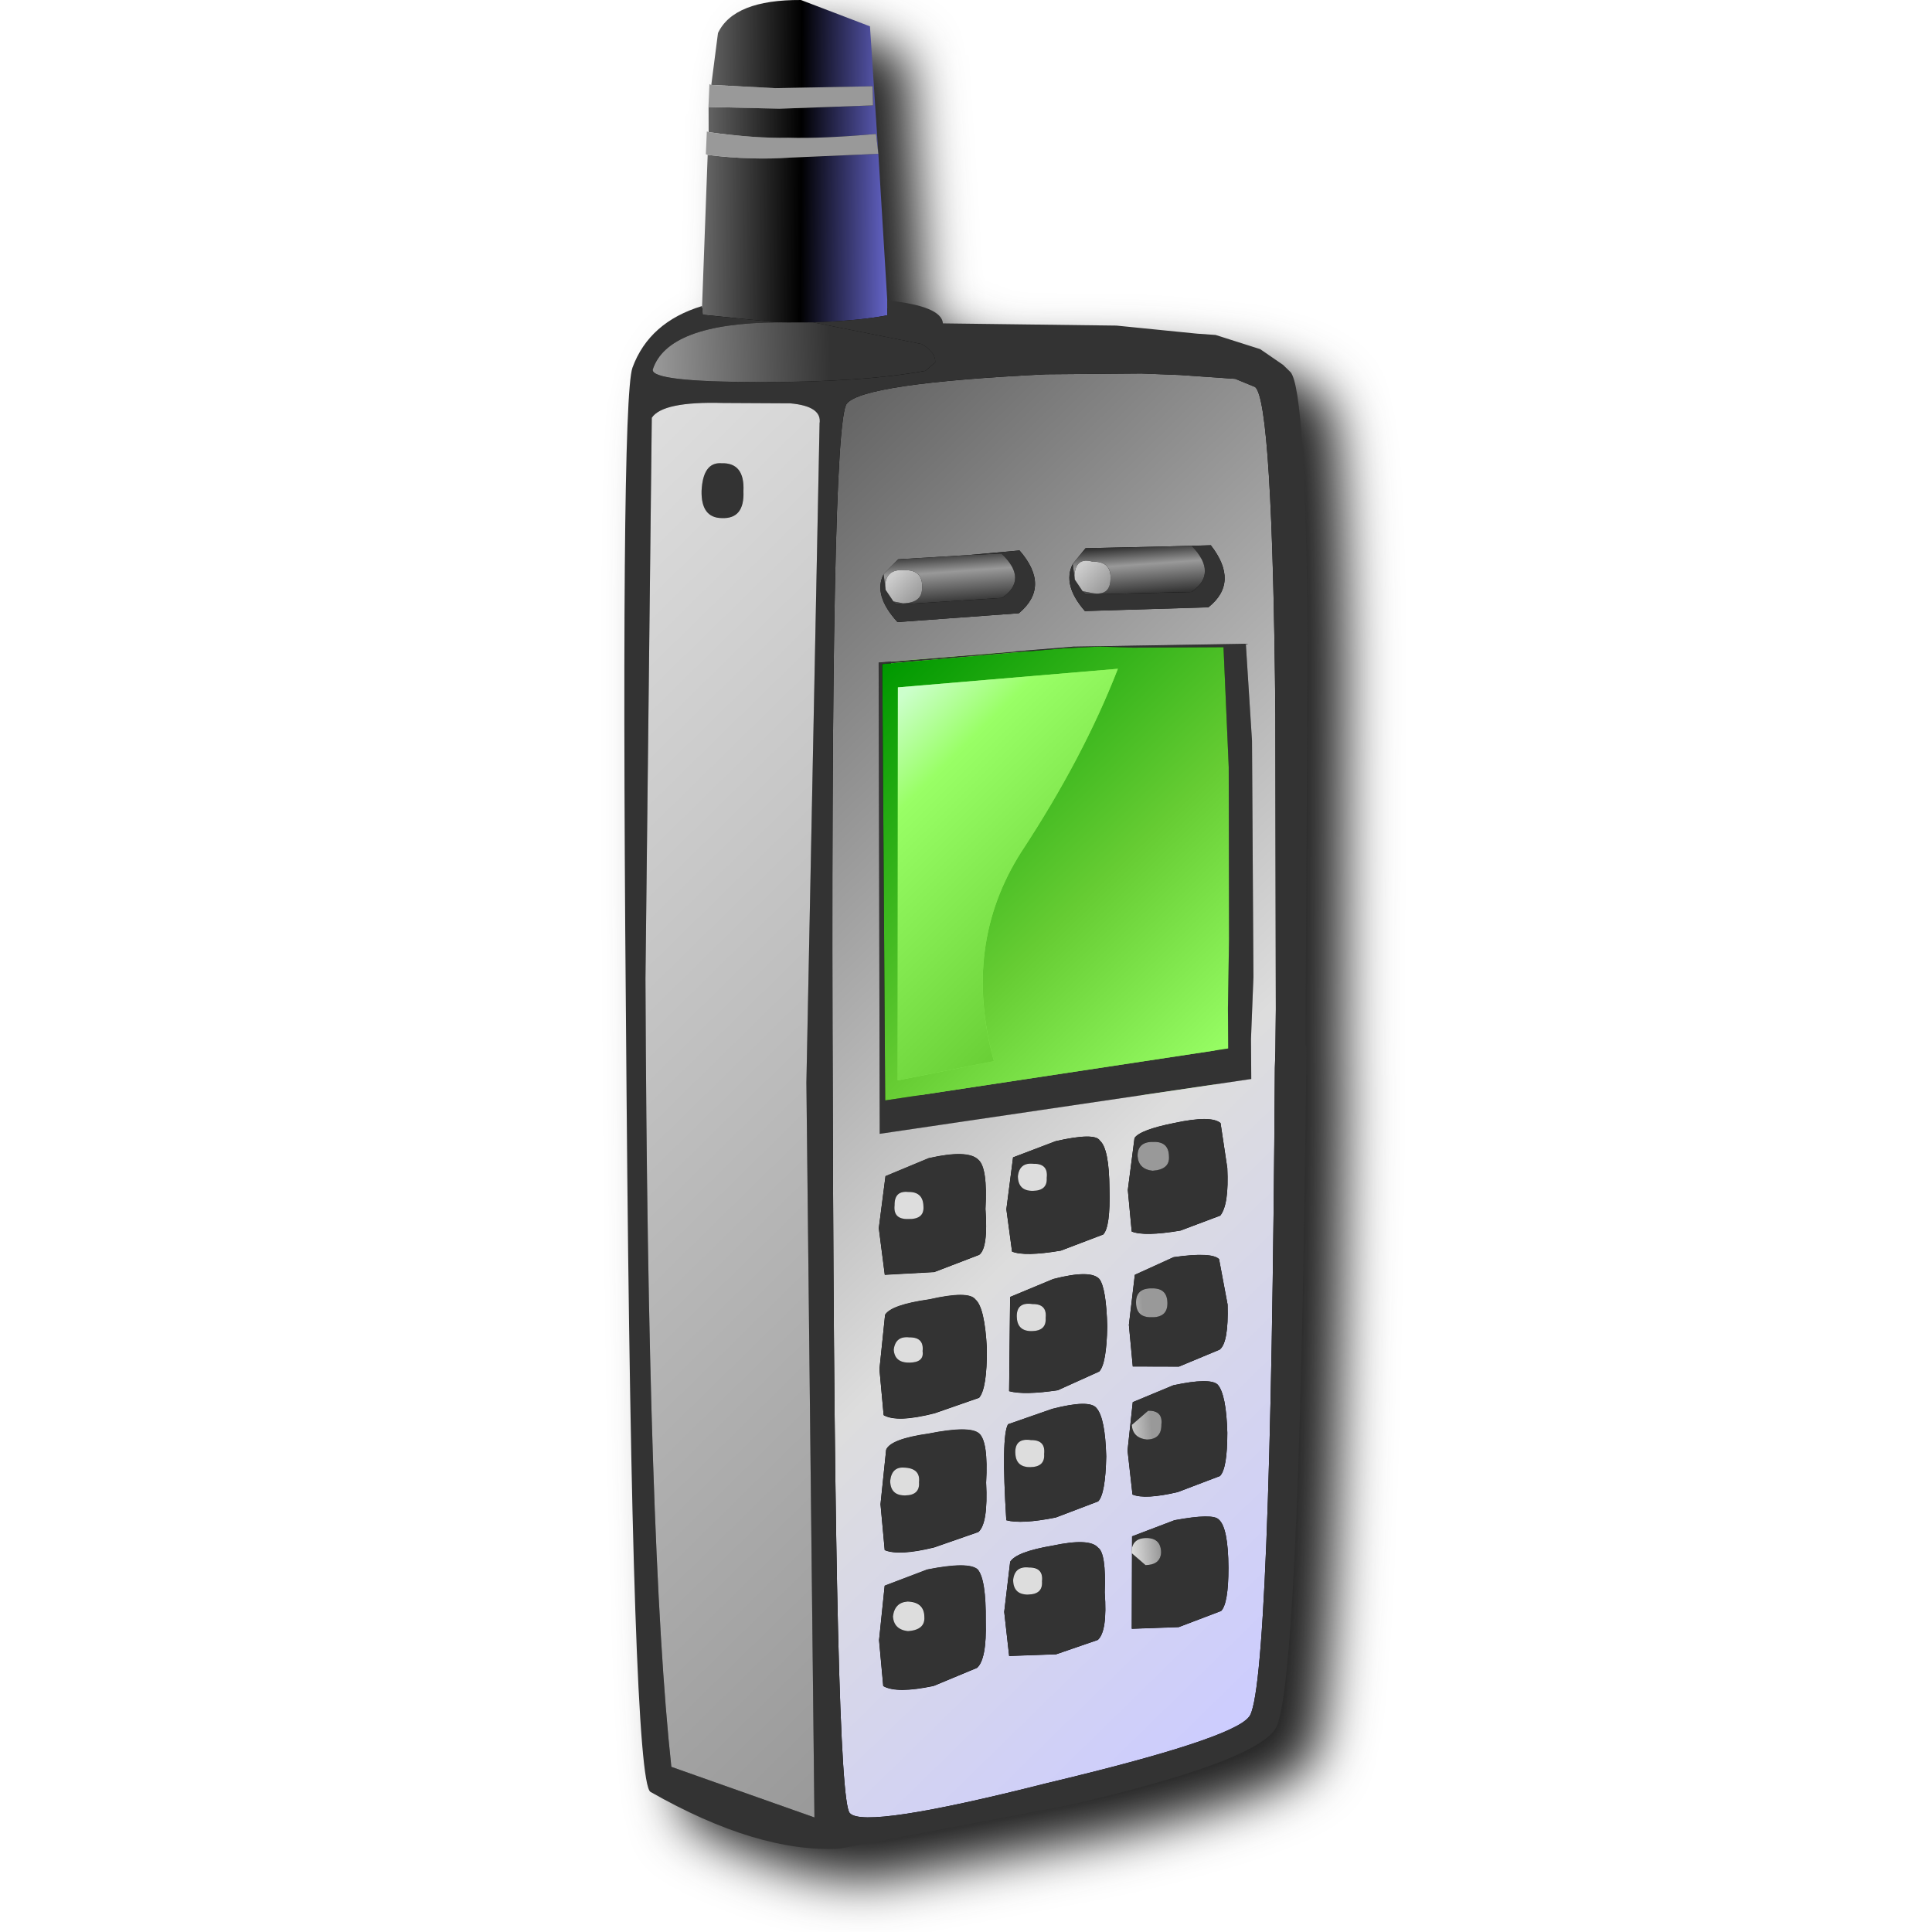
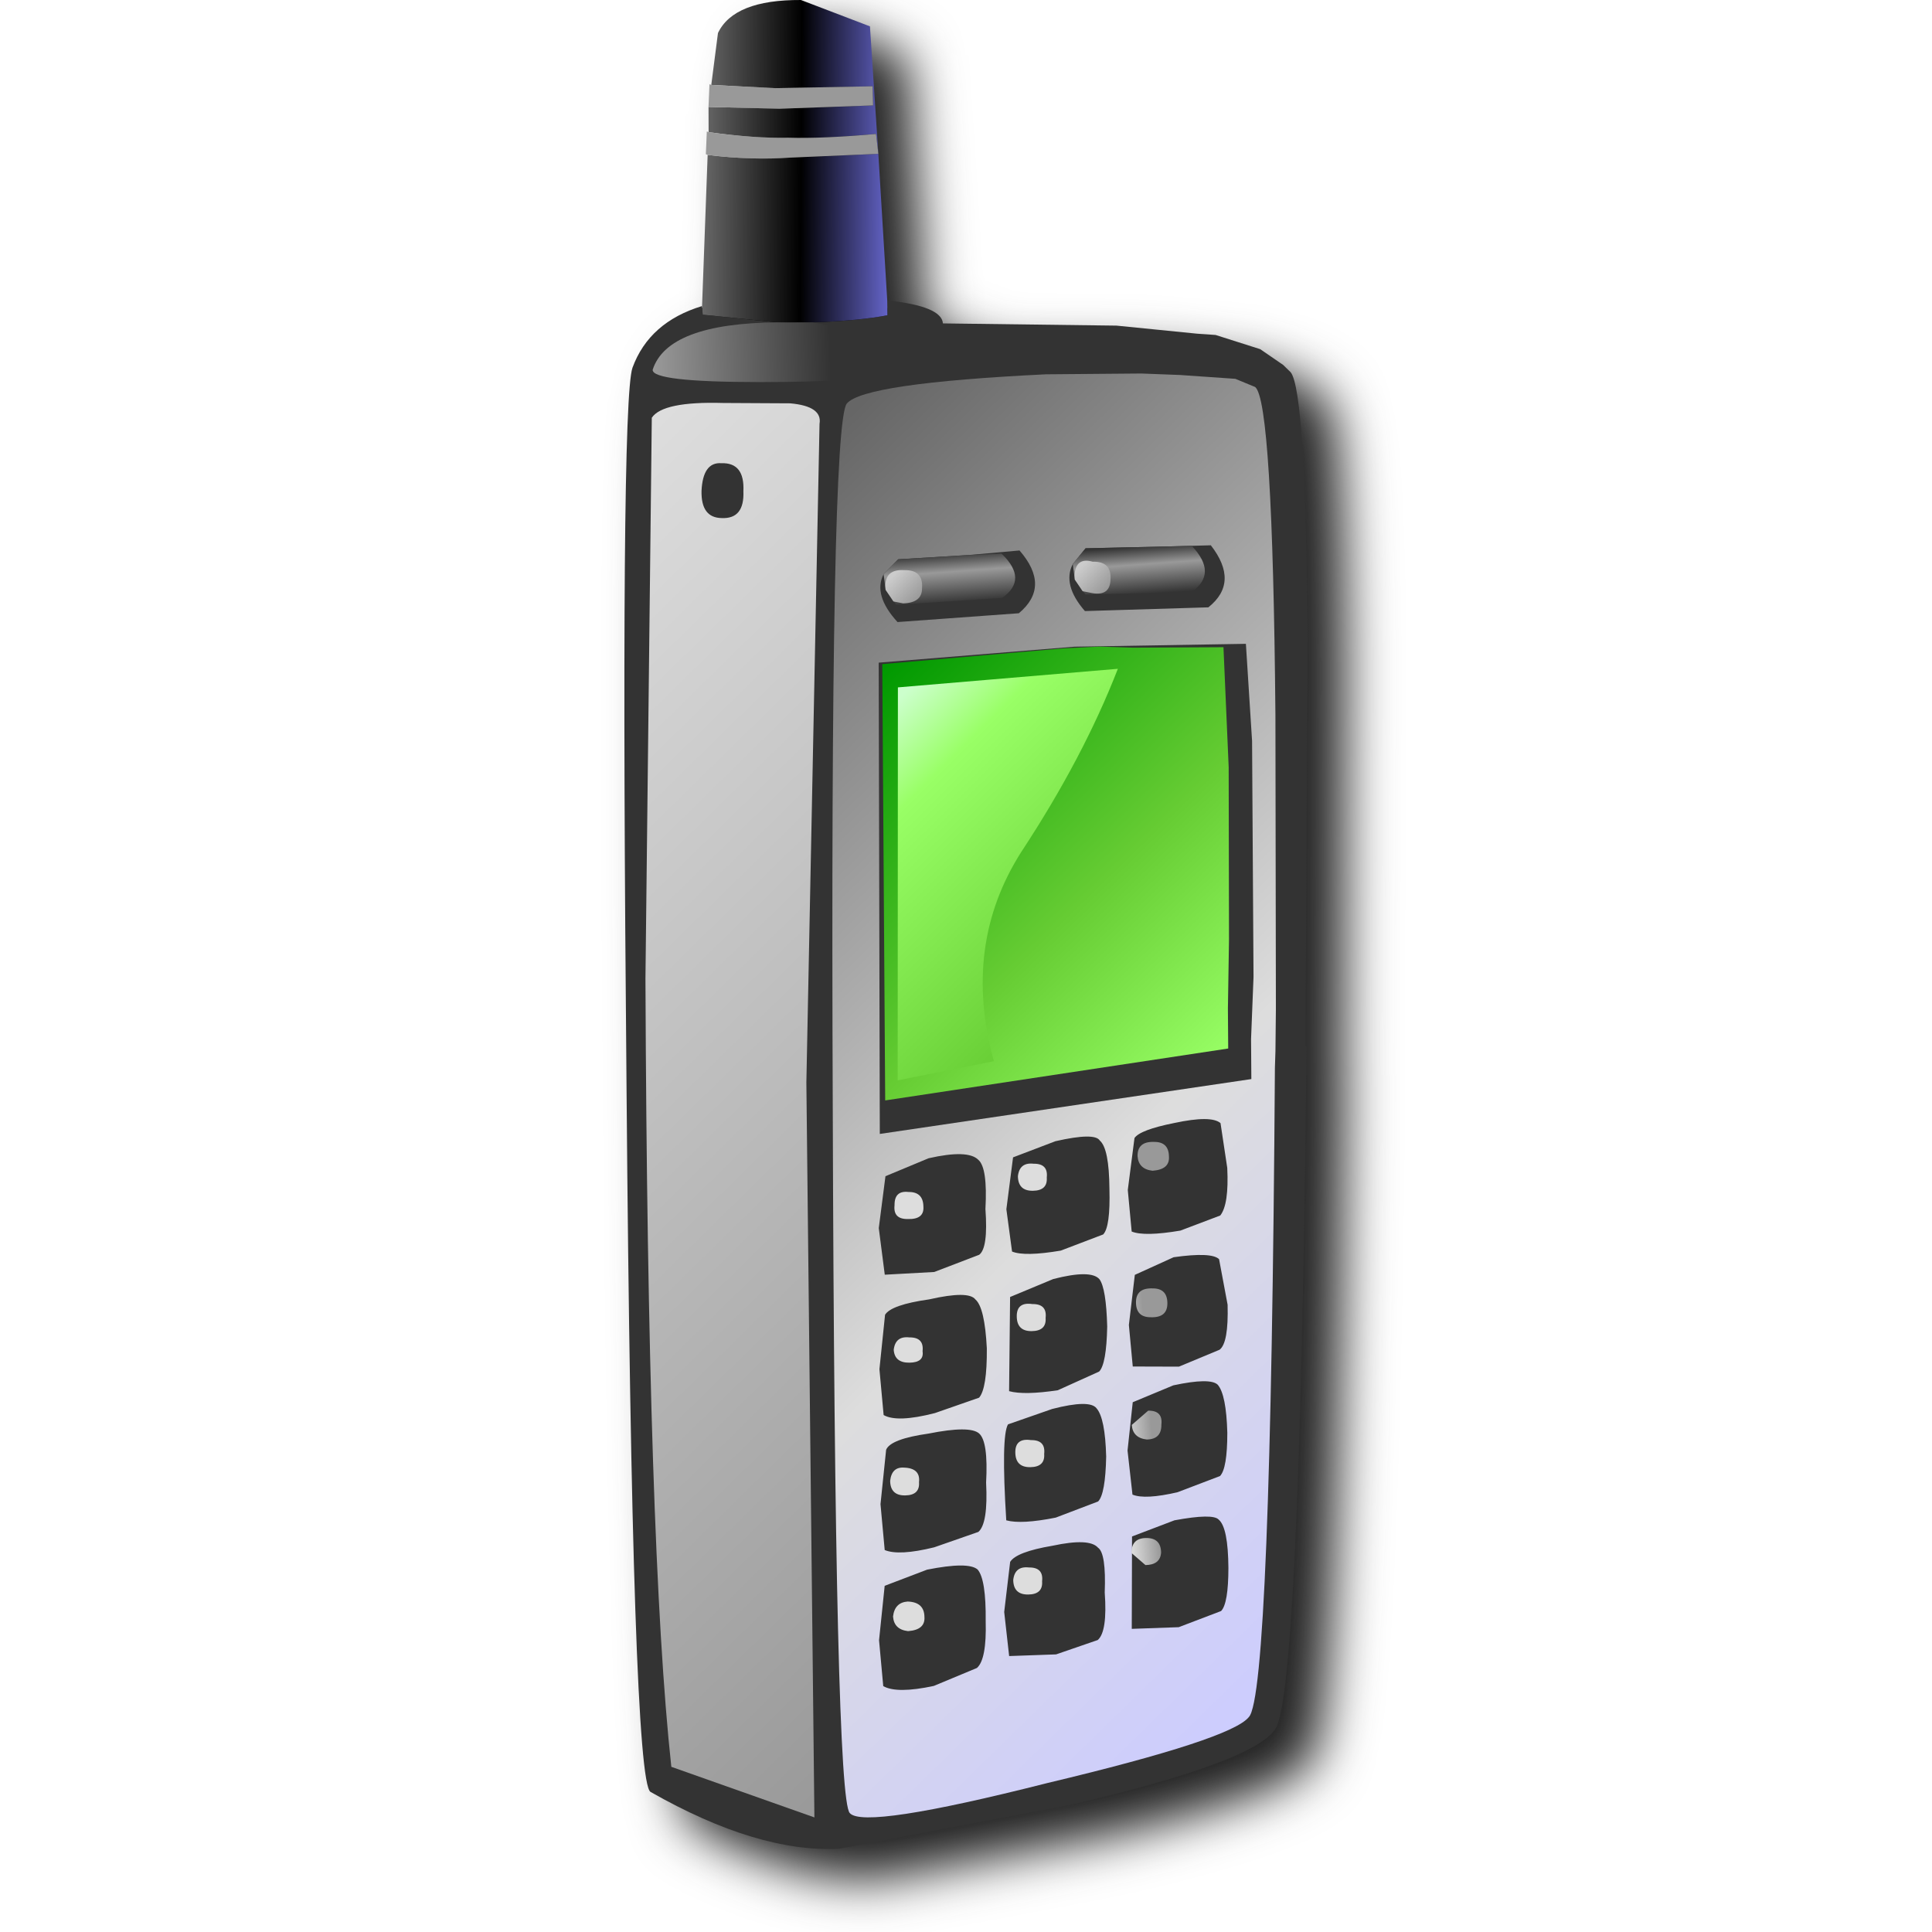
<svg xmlns="http://www.w3.org/2000/svg" height="256" width="256" id="svg2" version="1.1">
  <path id="path5771" style="fill:#212121;fill-opacity:1;stroke:none;stroke-width:1px;stroke-linecap:butt;stroke-linejoin:miter;stroke-opacity:1;filter:url(#filter5885)" d="m 111.131,4 c -5.929,-0.031 -9.594,1.427 -10.996,4.377 l -0.887,6.877 -0.238,-0.098 -0.127,3.01 0.012,3.348 c 1.011,0.138 1.988,0.258 2.934,0.357 0.945,0.1 1.858,0.179 2.738,0.24 -0.88,-0.061 -1.793,-0.14 -2.738,-0.24 -0.945,-0.1 -1.923,-0.219 -2.934,-0.357 l -0.238,-0.098 -0.127,3.01 0.238,0.1 -0.74,20.025 c -4.669,1.417 -7.743,4.141 -9.221,8.174 -1.085,3.08 -1.346,35.002 -0.783,95.766 0.498,60.922 1.555,91.902 3.17,92.939 9.474,5.393 17.813,7.905 25.021,7.535 l 30.521,-5.795 c 16.425,-3.809 25.529,-7.202 27.314,-10.18 2.047,-3.612 3.378,-31.38 3.996,-83.301 l 0.074,-6.932 -0.139,-0.336 0.281,-53.359 C 178.117,66.907 177.368,54.993 176.016,53.321 l -0.994,-0.967 -3.037,-2.088 -5.91,-1.881 -2.436,-0.168 -5.35,-0.535 -5.35,-0.535 -22.996,-0.295 c -0.111,-1.531 -2.571,-2.545 -7.379,-3.043 L 121.385,24.383 120.273,7.493 Z m 9.947,17.75 c -1.204,0.107 -2.351,0.197 -3.438,0.271 -1.087,0.074 -2.113,0.132 -3.082,0.174 -0.969,0.041 -1.878,0.065 -2.729,0.074 0.851,-0.009 1.76,-0.033 2.729,-0.074 0.969,-0.041 1.995,-0.1 3.082,-0.174 1.087,-0.074 2.233,-0.165 3.438,-0.271 z" />
-   <g id="g5441">
-     <path style="fill:#000000;fill-opacity:1;stroke:none;stroke-width:1px;stroke-linecap:butt;stroke-linejoin:miter;stroke-opacity:1" d="m 96.589,37.789 -9.074,7.595 -3.184,8.436 0.431,104.149 1.968,77.441 17.744,7.289 h 10.451 l 28.204,-4.9 24.722,-8.787 2.754,-42.18 0.294,-92.167 -2.408,-45.967 -33.697,-2.151 -12.568,-2.752 -6.478,-4.134 z" id="path1218" />
-     <rect style="fill:#83e950;fill-opacity:1;fill-rule:evenodd;stroke:none;stroke-width:5;stroke-linecap:round;stroke-linejoin:round;stop-color:#000000" id="rect1511" width="42.864" height="58.783" x="118.073" y="86.347" />
-     <g id="g989" transform="matrix(5.149568,0,0,5.149568,82.73574,0)">
-       <path style="fill:url(#gradient29);fill-rule:evenodd;stroke:none" id="path68" d="M 6.534,3.958 6.319,0.678 4.543,9.6209019e-5 Q 2.816,-0.009 2.408,0.85 l -0.172,1.335 1.643,0.083 2.508,-0.048 0.013,0.492 -2.415,0.086 -1.819,-0.047 0.002,0.65 q 1.177,0.161 2.05,0.143 0.854,0.028 2.257,-0.097 l 0.06,0.511 -2.257,0.097 q -1.004,0.073 -2.135,-0.069 l -0.144,3.889 0.016,0.223 1.92,0.197 0.269,0.003 0.65,-0.002 q 1.208,-0.043 1.915,-0.184 l -0.005,-0.381 -0.229,-3.772" />
-       <path style="fill:url(#gradient30);fill-rule:evenodd;stroke:none" id="path70" d="m 11.292,16.683 0.938,-0.046 0.854,0.028 2.331,-0.012 0.134,3.084 0.008,4.438 -0.028,1.773 0.007,1.031 -8.826,1.336 -0.075,-11.227 4.656,-0.405 m 0.288,-0.043 -5.037,0.411 0.028,12.127 9.56,-1.411 -0.007,-1.031 0.063,-1.596 -0.037,-6.073 -0.159,-2.499 -4.411,0.074" />
-       <path style="fill:url(#gradient31);fill-rule:evenodd;stroke:none" id="path72" d="m 11.292,16.683 -4.656,0.405 0.075,11.227 8.826,-1.336 -0.007,-1.031 0.028,-1.773 -0.008,-4.438 -0.134,-3.084 -2.331,0.012 -0.854,-0.028 -0.938,0.046 m -1.785,10.622 -2.475,0.494 0.006,-10.112 5.66,-0.478 q -0.888,2.284 -2.483,4.709 -1.53,2.398 -0.707,5.387" />
-       <path style="fill:url(#gradient32);fill-rule:evenodd;stroke:none" id="path74" d="m 13.289,9.611 -2.442,0.02 q -4.692,0.229 -5.124,0.753 -0.433,0.525 -0.361,18.186 0.052,17.708 0.438,18.083 0.367,0.422 5.078,-0.772 4.738,-1.129 5.19,-1.7 0.563,-0.579 0.67,-16.706 l 0.014,-0.427 0.011,-1.077 -0.012,-7.577 q -0.072,-8.088 -0.523,-8.437 l -0.231,-0.095 -0.185,-0.076 -0.092,-0.038 -1.42,-0.099 -1.012,-0.039 m 0.816,4.447 0.985,-0.027 q 0.742,0.955 -0.063,1.596 l -3.177,0.096 q -0.587,-0.675 -0.312,-1.21 l 0.329,-0.405 2.238,-0.05 m -2.525,2.582 4.411,-0.074 0.159,2.499 0.037,6.073 -0.063,1.596 0.007,1.031 -9.56,1.411 -0.028,-12.127 5.037,-0.411 M 8.875,14.281 10.167,14.164 q 0.807,0.928 -0.017,1.615 L 7.028,16.007 q -0.633,-0.694 -0.358,-1.229 l 0.376,-0.386 1.83,-0.11 m 2.216,15.084 q 1.015,-0.231 1.142,-0.016 0.239,0.207 0.247,1.238 0.027,0.985 -0.161,1.178 l -1.091,0.415 q -0.93,0.157 -1.254,0.024 l -0.146,-1.088 0.172,-1.335 1.091,-0.415 m -4.374,0.9 1.11,-0.462 q 1.015,-0.231 1.281,0.042 0.239,0.207 0.181,1.265 0.073,1.004 -0.161,1.178 l -1.156,0.443 -1.273,0.07 -0.154,-1.199 0.172,-1.335 m 2.315,3.172 q 0.239,0.207 0.293,1.257 0.007,1.031 -0.199,1.27 l -1.137,0.396 q -0.968,0.25 -1.319,0.051 l -0.108,-1.18 0.145,-1.401 q 0.161,-0.258 1.137,-0.396 1.015,-0.231 1.188,0.003 m -2.298,3.866 q 0.114,-0.277 1.091,-0.415 1.061,-0.212 1.3,-0.005 0.239,0.207 0.181,1.265 0.054,1.05 -0.199,1.27 l -1.137,0.396 q -0.903,0.222 -1.273,0.07 l -0.108,-1.18 0.145,-1.401 m 8.778,-7.251 q 0.046,0.938 -0.18,1.224 L 14.308,31.665 q -0.93,0.157 -1.254,0.024 l -0.1,-1.069 0.172,-1.335 q 0.142,-0.212 1.026,-0.388 0.949,-0.203 1.188,0.003 l 0.173,1.153 m -3.29,2.862 q 0.174,0.234 0.201,1.219 -0.02,0.965 -0.207,1.158 l -1.064,0.481 q -0.865,0.13 -1.254,0.024 l 0.026,-2.423 1.11,-0.462 q 0.968,-0.25 1.188,0.003 m 0.911,-0.111 0.998,-0.454 q 0.976,-0.138 1.169,0.05 l 0.22,1.172 q 0.027,0.985 -0.207,1.158 l -1.045,0.435 -1.188,-0.003 -0.1,-1.069 0.153,-1.289 m -0.054,3.277 1.045,-0.435 q 0.949,-0.203 1.142,-0.016 0.22,0.253 0.247,1.238 -5.25e-4,0.919 -0.188,1.112 l -1.091,0.415 q -0.838,0.195 -1.161,0.062 l -0.127,-1.134 0.134,-1.243 m -0.683,1.395 q -0.02,0.965 -0.207,1.158 l -1.091,0.415 q -0.884,0.176 -1.273,0.07 -0.135,-2.165 0.045,-2.469 l 1.137,-0.396 q 0.968,-0.25 1.142,-0.016 0.22,0.253 0.247,1.238 m 2.898,1.628 q 0.239,0.207 0.247,1.238 -5.25e-4,0.919 -0.188,1.112 l -1.091,0.415 -1.208,0.043 0.007,-2.377 1.091,-0.415 q 0.995,-0.184 1.142,-0.016 m -3.116,3.096 -1.072,0.369 -1.208,0.043 -0.127,-1.134 0.153,-1.289 q 0.161,-0.258 1.091,-0.415 0.949,-0.203 1.169,0.05 0.212,0.142 0.173,1.153 0.073,1.004 -0.18,1.224 m -3.109,0.719 -1.11,0.462 q -0.949,0.203 -1.3,0.005 l -0.108,-1.18 0.145,-1.401 1.091,-0.415 q 1.061,-0.212 1.3,-0.005 0.22,0.253 0.209,1.33 0.027,0.985 -0.226,1.205" />
-       <path style="fill:#333333;fill-rule:evenodd;stroke:none" id="path76" d="m 17.552,26.946 -0.027,-0.065 0.055,-10.362 q -0.043,-6.454 -0.437,-6.941 l -0.193,-0.188 -0.59,-0.406 -1.147,-0.365 -0.473,-0.033 -1.039,-0.104 -1.039,-0.104 -4.466,-0.057 q -0.032,-0.446 -1.433,-0.591 l 0.005,0.381 q -0.707,0.141 -1.915,0.184 l 2.798,0.559 q 0.351,0.199 0.348,0.468 l -0.253,0.22 q -1.637,0.298 -4.284,0.289 -2.758,-0.002 -2.736,-0.317 0.384,-1.194 3.207,-1.219 l -1.92,-0.197 -0.016,-0.223 q -1.36,0.413 -1.79,1.587 -0.316,0.897 -0.152,18.597 0.145,17.746 0.615,18.048 2.76,1.571 4.859,1.463 l 5.927,-1.125 q 4.785,-1.11 5.304,-1.977 0.596,-1.052 0.776,-16.176 l 0.014,-1.346 m -4.263,-17.335 1.012,0.039 1.42,0.099 0.092,0.038 0.185,0.076 0.231,0.095 q 0.451,0.348 0.523,8.437 l 0.012,7.577 -0.011,1.077 -0.014,0.427 Q 16.632,43.603 16.068,44.182 15.617,44.753 10.878,45.881 6.167,47.075 5.8,46.654 5.414,46.278 5.362,28.57 5.29,10.909 5.723,10.384 6.156,9.86 10.847,9.631 l 2.442,-0.02 m 0.816,4.447 0.492,-0.013 q 0.68,0.713 -0.003,1.188 l -2.731,0.064 -0.073,-0.084 -0.201,-0.299 -0.051,-0.4 q -0.275,0.536 0.312,1.21 l 3.177,-0.096 q 0.805,-0.641 0.063,-1.596 l -0.985,0.027 m -7.436,0.719 q -0.275,0.536 0.358,1.229 l 3.122,-0.227 q 0.824,-0.688 0.017,-1.615 l -1.292,0.116 0.827,-0.038 q 0.699,0.667 0.016,1.142 l -2.722,0.175 -0.073,-0.084 -0.201,-0.299 -0.051,-0.4 m -1.649,-3.871 -0.339,16.951 0.207,18.907 -3.682,-1.302 Q 0.599,39.857 0.542,25.176 l 0.163,-14.428 q 0.283,-0.424 1.833,-0.38 l 1.727,0.009 q 0.835,0.074 0.756,0.528 m -3.036,1.723 q -0.017,0.696 0.522,0.702 0.585,0.025 0.555,-0.69 0.036,-0.742 -0.568,-0.721 -0.473,-0.033 -0.509,0.71 m 9.107,16.736 -1.091,0.415 -0.172,1.335 0.146,1.088 q 0.324,0.133 1.254,-0.024 l 1.091,-0.415 q 0.188,-0.193 0.161,-1.178 -0.007,-1.031 -0.247,-1.238 -0.128,-0.215 -1.142,0.016 m -0.224,0.935 q 0.024,0.335 -0.356,0.34 -0.381,0.005 -0.386,-0.376 0.041,-0.362 0.403,-0.321 0.381,-0.005 0.34,0.356 m -4.15,-0.035 -0.172,1.335 0.154,1.199 1.273,-0.07 1.156,-0.443 q 0.234,-0.174 0.161,-1.178 0.058,-1.058 -0.181,-1.265 -0.266,-0.272 -1.281,-0.042 l -1.11,0.462 m 0.59,0.406 q 0.381,-0.005 0.386,0.376 0.024,0.335 -0.403,0.321 -0.381,0.005 -0.34,-0.356 -0.005,-0.381 0.356,-0.34 m 1.725,2.767 q -0.174,-0.234 -1.188,-0.003 -0.976,0.138 -1.137,0.396 l -0.145,1.401 0.108,1.18 q 0.351,0.199 1.319,-0.051 l 1.137,-0.396 q 0.207,-0.239 0.199,-1.27 -0.054,-1.05 -0.293,-1.257 m -2.103,1.296 q 0.041,-0.362 0.403,-0.321 0.381,-0.005 0.34,0.356 0.043,0.288 -0.337,0.294 -0.381,0.005 -0.405,-0.329 m -0.195,2.57 -0.145,1.401 0.108,1.18 q 0.37,0.153 1.273,-0.07 l 1.137,-0.396 q 0.253,-0.22 0.199,-1.27 0.058,-1.058 -0.181,-1.265 -0.239,-0.207 -1.3,0.005 -0.976,0.138 -1.091,0.415 m 0.459,0.46 q 0.427,0.014 0.386,0.376 0.024,0.335 -0.356,0.34 -0.381,0.005 -0.386,-0.376 0.041,-0.362 0.356,-0.34 m 8.318,-7.711 -0.173,-1.153 q -0.239,-0.207 -1.188,-0.003 -0.884,0.176 -1.026,0.388 l -0.172,1.335 0.1,1.069 q 0.324,0.133 1.254,-0.024 l 1.026,-0.388 q 0.226,-0.285 0.18,-1.224 m -2.309,-0.303 q -0.005,-0.381 0.422,-0.367 0.381,-0.005 0.386,0.376 0.024,0.335 -0.422,0.367 -0.362,-0.041 -0.386,-0.376 m -0.07,3.054 -0.153,1.289 0.1,1.069 1.188,0.003 1.045,-0.435 q 0.234,-0.174 0.207,-1.158 l -0.22,-1.172 q -0.193,-0.188 -1.169,-0.05 l -0.998,0.454 m -0.911,0.111 q -0.22,-0.253 -1.188,-0.003 l -1.11,0.462 -0.026,2.423 q 0.389,0.106 1.254,-0.024 l 1.064,-0.481 q 0.188,-0.193 0.207,-1.158 -0.027,-0.985 -0.201,-1.219 m 1.362,0.237 q 0.381,-0.005 0.386,0.376 0.005,0.381 -0.422,0.367 -0.381,0.005 -0.386,-0.376 -0.005,-0.381 0.422,-0.367 m -1.188,4.324 q -0.027,-0.985 -0.247,-1.238 -0.174,-0.234 -1.142,0.016 l -1.137,0.396 q -0.18,0.304 -0.045,2.469 0.389,0.106 1.273,-0.07 l 1.091,-0.415 q 0.188,-0.193 0.207,-1.158 m 0.683,-1.395 -0.134,1.243 0.127,1.134 q 0.324,0.133 1.161,-0.062 l 1.091,-0.415 q 0.188,-0.193 0.188,-1.112 -0.027,-0.985 -0.247,-1.238 -0.193,-0.188 -1.142,0.016 l -1.045,0.435 m 0.397,0.218 q 0.381,-0.005 0.34,0.356 0.005,0.381 -0.376,0.386 -0.362,-0.041 -0.386,-0.376 l 0.422,-0.367 m -3.382,-2.422 q -0.005,-0.381 0.403,-0.321 0.381,-0.005 0.34,0.356 0.024,0.335 -0.356,0.34 -0.381,0.005 -0.386,-0.376 m 5.2,5.227 q -0.147,-0.169 -1.142,0.016 l -1.091,0.415 -0.007,2.377 1.208,-0.043 1.091,-0.415 q 0.188,-0.193 0.188,-1.112 -0.007,-1.031 -0.247,-1.238 m -1.888,1.168 -0.359,-0.31 q -0.005,-0.381 0.376,-0.386 0.381,-0.005 0.386,0.376 -0.022,0.315 -0.403,0.321 m -1.228,1.928 q 0.253,-0.22 0.18,-1.224 0.039,-1.012 -0.173,-1.153 -0.22,-0.253 -1.169,-0.05 -0.93,0.157 -1.091,0.415 l -0.153,1.289 0.127,1.134 1.208,-0.043 1.072,-0.369 m -2.121,-4.823 q -0.005,-0.381 0.403,-0.321 0.381,-0.005 0.34,0.356 0.024,0.335 -0.356,0.34 -0.381,0.005 -0.386,-0.376 m -0.988,5.542 q 0.253,-0.22 0.226,-1.205 0.011,-1.077 -0.209,-1.33 -0.239,-0.207 -1.3,0.005 l -1.091,0.415 -0.145,1.401 0.108,1.18 q 0.351,0.199 1.3,-0.005 l 1.11,-0.462 m 1.32,-1.889 q -0.381,0.005 -0.386,-0.376 0.041,-0.362 0.403,-0.321 0.381,-0.005 0.34,0.356 0.024,0.335 -0.356,0.34 m -3.103,0.18 q 0.427,0.014 0.432,0.395 0.024,0.335 -0.422,0.367 -0.362,-0.041 -0.386,-0.376 0.041,-0.362 0.376,-0.386" />
-       <path style="fill:#999999;fill-rule:evenodd;stroke:none" id="path78" d="M 6.534,3.958 6.475,3.447 q -1.403,0.124 -2.257,0.097 -0.873,0.019 -2.051,-0.143 l -0.046,-0.019 -0.025,0.585 0.046,0.019 q 1.131,0.142 2.135,0.069 l 2.257,-0.097 m -4.37,-1.207 1.819,0.047 2.415,-0.086 -0.013,-0.492 -2.508,0.048 -1.643,-0.083 -0.046,-0.019 -0.025,0.585" />
-       <path style="fill:url(#gradient33);fill-rule:evenodd;stroke:none" id="path80" d="m 4.854,8.295 -0.65,0.002 -0.269,-0.003 q -2.823,0.026 -3.207,1.219 -0.022,0.315 2.736,0.317 2.646,0.01 4.284,-0.289 l 0.253,-0.22 q 0.003,-0.269 -0.348,-0.468 l -2.798,-0.559" />
-       <path style="fill:url(#gradient34);fill-rule:evenodd;stroke:none" id="path82" d="m 5.021,10.906 q 0.079,-0.454 -0.756,-0.528 l -1.727,-0.009 q -1.55,-0.044 -1.833,0.38 l -0.163,14.428 q 0.057,14.681 0.666,20.286 l 3.682,1.302 -0.207,-18.907 0.339,-16.951 m -3.036,1.723 q 0.036,-0.742 0.509,-0.71 0.604,-0.021 0.568,0.721 0.03,0.715 -0.555,0.69 -0.538,-0.006 -0.522,-0.702" />
-       <path style="fill:url(#gradient35);fill-rule:evenodd;stroke:none" id="path84" d="m 10.868,30.301 q 0.041,-0.362 -0.34,-0.356 -0.362,-0.041 -0.403,0.321 0.005,0.381 0.386,0.376 0.381,-0.005 0.356,-0.34 M 7.308,30.671 q -0.362,-0.041 -0.356,0.34 -0.041,0.362 0.34,0.356 0.427,0.014 0.403,-0.321 -0.005,-0.381 -0.386,-0.376 m -0.378,4.063 q 0.024,0.335 0.405,0.329 0.381,-0.005 0.337,-0.294 0.041,-0.362 -0.34,-0.356 -0.362,-0.041 -0.403,0.321 m 0.265,3.03 q -0.315,-0.022 -0.356,0.34 0.005,0.381 0.386,0.376 0.381,-0.005 0.356,-0.34 0.041,-0.362 -0.386,-0.376 m 6.01,-8.014 q 0.024,0.335 0.386,0.376 0.446,-0.032 0.422,-0.367 -0.005,-0.381 -0.386,-0.376 -0.427,-0.014 -0.422,0.367 m 0.382,3.402 q -0.427,-0.014 -0.422,0.367 0.005,0.381 0.386,0.376 0.427,0.014 0.422,-0.367 -0.005,-0.381 -0.386,-0.376 m -3.49,0.724 q 0.005,0.381 0.386,0.376 0.381,-0.005 0.356,-0.34 0.041,-0.362 -0.34,-0.356 -0.408,-0.06 -0.403,0.321 m 3.382,2.422 -0.422,0.367 q 0.024,0.335 0.386,0.376 0.381,-0.005 0.376,-0.386 0.041,-0.362 -0.34,-0.356 m -0.07,3.973 q 0.381,-0.005 0.403,-0.321 -0.005,-0.381 -0.386,-0.376 -0.381,0.005 -0.376,0.386 l 0.359,0.31 m -3.349,-2.896 q 0.005,0.381 0.386,0.376 0.381,-0.005 0.356,-0.34 0.041,-0.362 -0.34,-0.356 -0.408,-0.06 -0.403,0.321 m -2.771,3.833 q -0.335,0.024 -0.376,0.386 0.024,0.335 0.386,0.376 0.446,-0.032 0.422,-0.367 -0.005,-0.381 -0.432,-0.395 m 3.103,-0.18 q 0.381,-0.005 0.356,-0.34 0.041,-0.362 -0.34,-0.356 -0.362,-0.041 -0.403,0.321 0.005,0.381 0.386,0.376" />
-       <path style="fill:url(#gradient36);fill-rule:evenodd;stroke:none" id="path86" d="m 11.79,15.212 0.073,0.084 2.731,-0.064 q 0.683,-0.476 0.003,-1.188 l -0.492,0.013 -2.238,0.05 -0.329,0.405 0.051,0.4 -0.008,-0.112 q 0.033,-0.473 0.468,-0.348 0.492,-0.013 0.459,0.46 -0.014,0.427 -0.468,0.348 l -0.25,-0.049" />
-       <path style="fill:url(#gradient37);fill-rule:evenodd;stroke:none" id="path88" d="m 11.589,14.913 0.201,0.299 0.25,0.049 q 0.454,0.079 0.468,-0.348 0.033,-0.473 -0.459,-0.46 -0.435,-0.125 -0.468,0.348 l 0.008,0.112" />
-       <path style="fill:url(#gradient38);fill-rule:evenodd;stroke:none" id="path90" d="m 6.67,14.777 0.051,0.4 -0.008,-0.112 q 0.014,-0.427 0.487,-0.394 0.492,-0.013 0.459,0.46 0.005,0.381 -0.487,0.394 l -0.25,-0.049 0.073,0.084 2.722,-0.175 q 0.683,-0.476 -0.016,-1.142 l -0.827,0.038 -1.83,0.11 -0.376,0.386" />
-       <path style="fill:url(#gradient39);fill-rule:evenodd;stroke:none" id="path92" d="m 6.721,15.177 0.201,0.299 0.25,0.049 q 0.492,-0.013 0.487,-0.394 0.033,-0.473 -0.459,-0.46 -0.473,-0.033 -0.487,0.394 l 0.008,0.112" />
-       <path style="fill:url(#gradient40);fill-rule:evenodd;stroke:none" id="path94" d="m 9.507,27.305 q -0.822,-2.989 0.707,-5.387 1.595,-2.425 2.483,-4.709 l -5.66,0.478 -0.006,10.112 2.475,-0.494" />
-     </g>
-   </g>
  <defs id="defs98">
-     <linearGradient gradientTransform="matrix(-0.00291545,-1.2536463e-5,-3.5518372e-5,0.00506939,4.461876,4.131186)" gradientUnits="userSpaceOnUse" id="gradient29" spreadMethod="pad" x1="-819.2" x2="819.2">
+     <linearGradient gradientTransform="matrix(-0.01501331,-6.4557372e-5,-1.8290428e-4,0.02610517,105.7125,21.27382)" gradientUnits="userSpaceOnUse" id="gradient29" spreadMethod="pad" x1="-819.2" x2="819.2">
      <stop offset="0.0" stop-color="#6666cc" id="stop264" />
      <stop offset="0.482" stop-color="#000000" id="stop266" />
      <stop offset="1.0" stop-color="#666666" id="stop268" />
    </linearGradient>
-     <linearGradient gradientTransform="matrix(0.00606123,0.00628582,0.0067376,-0.00663209,11.04905,22.91134)" gradientUnits="userSpaceOnUse" id="gradient30" spreadMethod="pad" x1="-819.2" x2="819.2">
+     <linearGradient gradientTransform="matrix(0.03121272,0.03236926,0.03469573,-0.0341524,139.6336,117.9835)" gradientUnits="userSpaceOnUse" id="gradient30" spreadMethod="pad" x1="-819.2" x2="819.2">
      <stop offset="0.0" stop-color="#333333" id="stop271" />
      <stop offset="0.588" stop-color="#333333" id="stop273" />
      <stop offset="1.0" stop-color="#333333" id="stop275" />
    </linearGradient>
-     <linearGradient gradientTransform="matrix(0.00571338,0.00581785,0.00632395,-0.00615367,10.79365,22.48149)" gradientUnits="userSpaceOnUse" id="gradient31" spreadMethod="pad" x1="-819.2" x2="819.2">
+     <linearGradient gradientTransform="matrix(0.02942144,0.02995942,0.03256561,-0.03168874,138.3184,115.77)" gradientUnits="userSpaceOnUse" id="gradient31" spreadMethod="pad" x1="-819.2" x2="819.2">
      <stop offset="0.0" stop-color="#009900" id="stop278" />
      <stop offset="0.588" stop-color="#66cc33" id="stop280" />
      <stop offset="1.0" stop-color="#99ff66" id="stop282" />
    </linearGradient>
    <linearGradient gradientTransform="matrix(0.01337283,0.01373635,0.01448742,-0.01414478,10.24915,28.26042)" gradientUnits="userSpaceOnUse" id="gradient32" spreadMethod="pad" x1="-819.2" x2="819.2">
      <stop offset="0.0" stop-color="#666666" id="stop285" />
      <stop offset="0.588" stop-color="#dddddd" id="stop287" />
      <stop offset="1.0" stop-color="#ccccff" id="stop289" />
    </linearGradient>
-     <linearGradient gradientTransform="matrix(-0.00440033,-8.4091535e-5,2.6636575e-5,9.8452552e-4,4.352975,9.116227)" gradientUnits="userSpaceOnUse" id="gradient33" spreadMethod="pad" x1="-819.2" x2="819.2">
+     <linearGradient gradientTransform="matrix(-0.0226598,-4.330351e-4,1.3716686e-4,0.00506988,105.1517,46.94464)" gradientUnits="userSpaceOnUse" id="gradient33" spreadMethod="pad" x1="-819.2" x2="819.2">
      <stop offset="0.0" stop-color="#333333" id="stop292" />
      <stop offset="0.369" stop-color="#333333" id="stop294" />
      <stop offset="1.0" stop-color="#999999" id="stop296" />
    </linearGradient>
-     <linearGradient gradientTransform="matrix(-0.01225303,-0.01251732,-0.01180439,0.01157352,2.579254,29.15354)" gradientUnits="userSpaceOnUse" id="gradient34" spreadMethod="pad" x1="-819.2" x2="819.2">
+     <linearGradient gradientTransform="matrix(-0.06309781,-0.06445879,-0.06078751,0.05959863,96.01779,150.1282)" gradientUnits="userSpaceOnUse" id="gradient34" spreadMethod="pad" x1="-819.2" x2="819.2">
      <stop offset="0.0" stop-color="#999999" id="stop299" />
      <stop offset="1.0" stop-color="#dddddd" id="stop301" />
    </linearGradient>
-     <linearGradient gradientTransform="matrix(4.4603969e-4,-3.2382065e-5,-3.2382065e-5,-4.4603969e-4,13.42992,39.95669)" gradientUnits="userSpaceOnUse" id="gradient35" spreadMethod="pad" x1="-819.2" x2="819.2">
+     <linearGradient gradientTransform="matrix(0.00229691,-1.6675366e-4,-1.6675366e-4,-0.00229691,151.894,205.7597)" gradientUnits="userSpaceOnUse" id="gradient35" spreadMethod="pad" x1="-819.2" x2="819.2">
      <stop offset="0.0" stop-color="#dddddd" id="stop304" />
      <stop offset="1.0" stop-color="#999999" id="stop306" />
    </linearGradient>
-     <linearGradient gradientTransform="matrix(-1.0445542e-5,-7.6150568e-4,-0.00200717,1.4571923e-4,13.25392,14.68024)" gradientUnits="userSpaceOnUse" id="gradient36" spreadMethod="pad" x1="-819.2" x2="819.2">
+     <linearGradient gradientTransform="matrix(-5.3790032e-5,-0.00392143,-0.01033606,7.5039113e-4,150.9877,75.59688)" gradientUnits="userSpaceOnUse" id="gradient36" spreadMethod="pad" x1="-819.2" x2="819.2">
      <stop offset="0.0" stop-color="#333333" id="stop309" />
      <stop offset="0.624" stop-color="#999999" id="stop311" />
      <stop offset="1.0" stop-color="#333333" id="stop313" />
    </linearGradient>
-     <linearGradient gradientTransform="matrix(-3.8597561e-4,-3.7553007e-4,-3.7553007e-4,3.8597561e-4,12.10069,14.85364)" gradientUnits="userSpaceOnUse" id="gradient37" spreadMethod="pad" x1="-819.2" x2="819.2">
+     <linearGradient gradientTransform="matrix(-0.00198761,-0.00193382,-0.00193382,0.00198761,145.0491,76.48983)" gradientUnits="userSpaceOnUse" id="gradient37" spreadMethod="pad" x1="-819.2" x2="819.2">
      <stop offset="0.0" stop-color="#999999" id="stop316" />
      <stop offset="1.0" stop-color="#cccccc" id="stop318" />
    </linearGradient>
-     <linearGradient gradientTransform="matrix(-1.0289169e-4,-7.9963323e-4,-0.00200717,1.4571923e-4,8.358451,14.87871)" gradientUnits="userSpaceOnUse" id="gradient38" spreadMethod="pad" x1="-819.2" x2="819.2">
+     <linearGradient gradientTransform="matrix(-5.2984779e-4,-0.00411777,-0.01033606,7.5039113e-4,125.7782,76.61892)" gradientUnits="userSpaceOnUse" id="gradient38" spreadMethod="pad" x1="-819.2" x2="819.2">
      <stop offset="0.0" stop-color="#333333" id="stop321" />
      <stop offset="0.624" stop-color="#999999" id="stop323" />
      <stop offset="1.0" stop-color="#333333" id="stop325" />
    </linearGradient>
-     <linearGradient gradientTransform="matrix(-3.8597561e-4,-3.7553007e-4,-3.7553007e-4,3.8597561e-4,7.232383,15.1174)" gradientUnits="userSpaceOnUse" id="gradient39" spreadMethod="pad" x1="-819.2" x2="819.2">
+     <linearGradient gradientTransform="matrix(-0.00198761,-0.00193382,-0.00193382,0.00198761,119.9794,77.84806)" gradientUnits="userSpaceOnUse" id="gradient39" spreadMethod="pad" x1="-819.2" x2="819.2">
      <stop offset="0.0" stop-color="#999999" id="stop328" />
      <stop offset="1.0" stop-color="#cccccc" id="stop330" />
    </linearGradient>
-     <linearGradient gradientTransform="matrix(0.00372918,0.00380962,0.0049362,-0.00488711,8.751213,22.45041)" gradientUnits="userSpaceOnUse" id="gradient40" spreadMethod="pad" x1="-819.2" x2="819.2">
+     <linearGradient gradientTransform="matrix(0.01920367,0.0196179,0.0254193,-0.02516651,127.8007,115.6099)" gradientUnits="userSpaceOnUse" id="gradient40" spreadMethod="pad" x1="-819.2" x2="819.2">
      <stop offset="0.0" stop-color="#ccffcc" id="stop333" />
      <stop offset="0.235" stop-color="#99ff66" id="stop335" />
      <stop offset="1.0" stop-color="#66cc33" id="stop337" />
    </linearGradient>
    <filter style="color-interpolation-filters:sRGB" id="filter5885" x="-0.089" y="-0.033" width="1.178" height="1.066">
      <feGaussianBlur stdDeviation="3.355" id="feGaussianBlur5887" />
    </filter>
+     <linearGradient gradientTransform="matrix(0.0688643,0.07073627,0.07460396,-0.07283951,135.5144,145.529)" gradientUnits="userSpaceOnUse" id="gradient32-3" spreadMethod="pad" x1="-819.2" x2="819.2">
+       <stop offset="0.0" stop-color="#666666" id="stop285-6" />
+       <stop offset="0.588" stop-color="#dddddd" id="stop287-7" />
+       <stop offset="1.0" stop-color="#ccccff" id="stop289-5" />
+     </linearGradient>
  </defs>
+   <g id="g4663">
+     <path style="fill:#000000;fill-opacity:1;stroke:none;stroke-width:1px;stroke-linecap:butt;stroke-linejoin:miter;stroke-opacity:1" d="m 96.589,37.789 -9.074,7.595 -3.184,8.436 0.431,104.149 1.968,77.441 17.744,7.289 h 10.451 l 28.204,-4.9 24.722,-8.787 2.754,-42.18 0.294,-92.167 -2.408,-45.967 -33.697,-2.151 -12.568,-2.752 -6.478,-4.134 z" id="path1218" />
+     <rect style="fill:#83e950;fill-opacity:1;fill-rule:evenodd;stroke:none;stroke-width:5;stroke-linecap:round;stroke-linejoin:round;stop-color:#000000" id="rect1511" width="42.864" height="58.783" x="118.073" y="86.347" />
+     <path style="fill:#333333;fill-rule:evenodd;stroke:none;stroke-width:5.15" id="path76" d="m 173.122,138.758 -0.14,-0.336 0.282,-53.359 c -0.146,-22.156 -0.896,-34.07 -2.248,-35.742 l -0.994,-0.967 -3.038,-2.088 -5.909,-1.88 -2.437,-0.169 -5.35,-0.535 -5.35,-0.535 -22.996,-0.293 c -0.111,-1.531 -2.571,-2.546 -7.379,-3.043 l 0.027,1.961 c -2.428,0.484 -5.714,0.8 -9.86,0.947 l -4.734,-0.003 -9.887,-1.014 -0.083,-1.148 c -4.669,1.417 -7.742,4.141 -9.22,8.174 -1.085,3.08 -1.346,35.002 -0.783,95.766 0.498,60.922 1.554,91.902 3.168,92.939 9.474,5.393 17.815,7.904 25.023,7.535 l 30.52,-5.795 c 16.425,-3.809 25.531,-7.203 27.316,-10.18 2.047,-3.612 3.379,-31.379 3.997,-83.299 l 0.074,-6.932" />
+     <path style="fill:url(#gradient32-3);fill-rule:evenodd;stroke:none;stroke-width:5.15" id="path74-3" d="m 151.171,49.492 -12.577,0.105 c -16.106,0.784 -24.902,2.077 -26.388,3.878 -1.486,1.801 -2.106,33.018 -1.86,93.65 0.18,60.791 0.933,91.831 2.258,93.12 1.26,1.448 9.976,0.122 26.15,-3.977 16.267,-3.875 25.175,-6.792 26.726,-8.752 1.934,-1.988 3.085,-30.664 3.452,-86.031 l 0.071,-2.199 0.059,-5.546 -0.062,-39.018 c -0.246,-27.767 -1.143,-42.249 -2.692,-43.445 l -1.19,-0.491 -0.952,-0.393 -0.476,-0.196 -7.31,-0.508 -5.21,-0.199 m 4.202,22.901 5.07,-0.137 c 2.547,3.279 2.438,6.019 -0.327,8.221 l -16.358,0.495 c -2.015,-2.317 -2.551,-4.394 -1.607,-6.233 l 1.696,-2.086 11.526,-0.26 m -26.933,1.147 6.653,-0.598 c 2.771,3.185 2.742,5.958 -0.089,8.319 l -16.078,1.167 c -2.174,-2.382 -2.789,-4.493 -1.845,-6.331 l 1.934,-1.988 9.426,-0.569 m 11.412,77.678 c 3.483,-0.792 5.444,-0.819 5.882,-0.081 0.821,0.71 1.245,2.834 1.271,6.373 0.091,3.38 -0.185,5.401 -0.83,6.064 l -5.617,2.14 c -3.193,0.54 -5.346,0.58 -6.456,0.122 l -0.753,-5.602 0.886,-6.876 5.617,-2.14 m -22.523,4.637 5.715,-2.378 c 3.483,-0.792 5.682,-0.72 6.596,0.214 0.821,0.71 1.133,2.881 0.935,6.513 0.25,3.445 -0.026,5.467 -0.83,6.064 l -5.953,2.279 -6.555,0.36 -0.795,-6.177 0.886,-6.876 m 11.923,16.337 c 0.821,0.71 1.324,2.867 1.509,6.471 0.026,3.539 -0.316,5.719 -1.026,6.54 l -5.855,2.041 c -3.324,0.857 -5.589,0.944 -6.793,0.262 l -0.557,-6.078 0.746,-7.212 c 0.551,-0.887 2.503,-1.567 5.855,-2.041 3.483,-0.792 5.523,-0.786 6.12,0.018 m -11.832,19.908 c 0.393,-0.952 2.265,-1.665 5.617,-2.14 3.642,-0.726 5.873,-0.734 6.694,-0.024 0.821,0.71 1.133,2.881 0.935,6.513 0.185,3.604 -0.157,5.784 -1.026,6.54 l -5.855,2.041 c -3.1,0.764 -5.285,0.884 -6.555,0.36 l -0.557,-6.078 0.746,-7.212 m 45.201,-37.34 c 0.157,3.221 -0.152,5.322 -0.928,6.302 l -5.281,2 c -3.193,0.54 -5.346,0.58 -6.456,0.122 l -0.515,-5.504 0.886,-6.876 c 0.486,-0.728 2.246,-1.395 5.281,-2 3.259,-0.698 5.299,-0.693 6.12,0.018 l 0.893,5.939 m -16.94,14.738 c 0.597,0.803 0.941,2.895 1.033,6.275 -0.067,3.314 -0.423,5.303 -1.068,5.966 l -5.477,2.476 c -2.969,0.446 -5.121,0.487 -6.456,0.122 l 0.133,-12.478 5.715,-2.378 c 3.324,-0.857 5.364,-0.851 6.12,0.018 m 4.692,-0.572 5.141,-2.336 c 3.352,-0.474 5.359,-0.389 6.022,0.256 l 1.131,6.037 c 0.091,3.38 -0.264,5.368 -1.068,5.966 l -5.379,2.238 -6.12,-0.018 -0.515,-5.504 0.788,-6.638 m -0.276,16.876 5.379,-2.238 c 3.259,-0.698 5.22,-0.725 5.882,-0.081 0.756,0.869 1.179,2.993 1.271,6.373 -0.002,3.156 -0.325,5.065 -0.97,5.727 l -5.617,2.14 c -2.876,0.671 -4.87,0.777 -5.98,0.319 l -0.655,-5.84 0.69,-6.4 m -3.519,7.183 c -0.067,3.314 -0.423,5.303 -1.068,5.966 l -5.617,2.14 c -3.035,0.605 -5.22,0.725 -6.555,0.36 -0.463,-7.432 -0.386,-11.671 0.231,-12.716 l 5.855,-2.041 c 3.324,-0.857 5.285,-0.884 5.882,-0.081 0.756,0.869 1.179,2.993 1.271,6.373 m 14.925,8.383 c 0.821,0.71 1.245,2.834 1.271,6.373 -0.002,3.156 -0.325,5.065 -0.97,5.727 l -5.617,2.14 -6.218,0.221 0.035,-12.24 5.617,-2.14 c 3.418,-0.633 5.378,-0.66 5.882,-0.081 m -16.045,15.943 -5.519,1.902 -6.218,0.221 -0.655,-5.84 0.788,-6.638 c 0.551,-0.887 2.424,-1.6 5.617,-2.14 3.259,-0.698 5.266,-0.613 6.022,0.256 0.728,0.486 1.026,2.465 0.893,5.939 0.25,3.445 -0.059,5.546 -0.928,6.302 m -16.01,3.702 -5.715,2.378 c -3.259,0.698 -5.49,0.706 -6.694,0.024 l -0.557,-6.078 0.746,-7.212 5.617,-2.14 c 3.642,-0.726 5.873,-0.734 6.694,-0.024 0.756,0.869 1.114,3.152 1.074,6.849 0.091,3.38 -0.297,5.448 -1.166,6.204" />
+     <path style="fill:url(#gradient29);fill-rule:evenodd;stroke:none;stroke-width:5.15" id="path68" d="M 116.385,20.384 115.274,3.493 106.131,4.9543491e-4 Q 97.238,-0.047 95.134,4.378 l -0.886,6.876 8.459,0.425 12.913,-0.245 0.069,2.535 -12.437,0.441 -9.369,-0.243 0.012,3.347 q 6.063,0.83 10.559,0.734 4.397,0.143 11.624,-0.498 l 0.307,2.633 -11.624,0.498 Q 99.592,21.256 93.767,20.525 L 93.027,40.551 l 0.083,1.148 9.887,1.014 1.386,0.015 3.347,-0.012 q 6.218,-0.221 9.86,-0.947 l -0.027,-1.961 -1.179,-19.426" />
+     <path style="fill:#999999;fill-rule:evenodd;stroke:none;stroke-width:5.15" id="path78" d="m 116.385,20.384 -0.307,-2.633 q -7.227,0.64 -11.624,0.498 -4.496,0.095 -10.559,-0.734 l -0.238,-0.098 -0.128,3.011 0.238,0.098 q 5.826,0.732 10.994,0.356 l 11.624,-0.498 m -22.502,-6.217 9.369,0.243 12.437,-0.441 -0.069,-2.535 -12.913,0.245 -8.459,-0.425 -0.238,-0.098 -0.128,3.011" />
+     <path style="fill:url(#gradient33);fill-rule:evenodd;stroke:none;stroke-width:5.15" id="path80" d="m 107.731,42.717 -3.347,0.012 -1.386,-0.015 q -14.537,0.132 -16.515,6.279 -0.113,1.625 14.088,1.633 13.627,0.05 22.059,-1.486 l 1.303,-1.134 q 0.015,-1.386 -1.791,-2.41 l -14.409,-2.879" />
+     <path style="fill:url(#gradient35);fill-rule:evenodd;stroke:none;stroke-width:5.15" id="path84" d="m 138.702,156.035 q 0.211,-1.863 -1.75,-1.836 -1.863,-0.211 -2.074,1.651 0.027,1.961 1.988,1.934 1.961,-0.027 1.836,-1.75 m -18.334,1.908 q -1.863,-0.211 -1.836,1.75 -0.211,1.863 1.75,1.836 2.199,0.071 2.074,-1.651 -0.027,-1.961 -1.988,-1.934 m -1.945,20.922 q 0.125,1.723 2.086,1.696 1.961,-0.027 1.737,-1.512 0.211,-1.863 -1.75,-1.836 -1.863,-0.211 -2.074,1.651 m 1.364,15.602 q -1.625,-0.113 -1.836,1.75 0.027,1.961 1.988,1.934 1.961,-0.027 1.836,-1.75 0.211,-1.863 -1.988,-1.934 m 30.946,-41.269 q 0.125,1.723 1.988,1.934 2.297,-0.167 2.172,-1.889 -0.027,-1.961 -1.988,-1.934 -2.199,-0.071 -2.172,1.889 m 1.965,17.521 q -2.199,-0.071 -2.172,1.889 0.027,1.961 1.988,1.934 2.199,0.071 2.172,-1.889 -0.027,-1.961 -1.988,-1.934 m -17.971,3.729 q 0.027,1.961 1.988,1.934 1.961,-0.027 1.836,-1.75 0.211,-1.863 -1.75,-1.836 -2.101,-0.309 -2.074,1.651 m 17.415,12.474 -2.172,1.889 q 0.125,1.723 1.988,1.934 1.961,-0.027 1.934,-1.988 0.211,-1.863 -1.75,-1.836 m -0.362,20.461 q 1.961,-0.027 2.074,-1.651 -0.027,-1.961 -1.988,-1.934 -1.961,0.027 -1.934,1.988 l 1.848,1.598 M 134.535,192.473 q 0.027,1.961 1.988,1.934 1.961,-0.027 1.836,-1.75 0.211,-1.863 -1.75,-1.836 -2.101,-0.309 -2.074,1.651 m -14.268,19.739 q -1.723,0.125 -1.934,1.988 0.125,1.723 1.988,1.934 2.297,-0.167 2.172,-1.889 -0.027,-1.961 -2.226,-2.032 m 15.98,-0.929 q 1.961,-0.027 1.836,-1.75 0.211,-1.863 -1.75,-1.836 -1.863,-0.211 -2.074,1.651 0.027,1.961 1.988,1.934" />
+     <path style="fill:url(#gradient36);fill-rule:evenodd;stroke:none;stroke-width:5.15" id="path86" d="m 143.829,78.772 14.061,-0.328 c 2.344,-1.633 2.35,-3.673 0.018,-6.12 l -2.535,0.069 -11.526,0.26 -1.696,2.086 0.265,2.059" />
+     <path style="fill:url(#gradient37);fill-rule:evenodd;stroke:none;stroke-width:5.15" id="path88" d="m 142.416,76.796 1.035,1.541 1.288,0.253 q 2.339,0.407 2.41,-1.791 0.169,-2.437 -2.365,-2.368 -2.24,-0.645 -2.41,1.791 l 0.042,0.574" />
+     <path style="fill:url(#gradient38);fill-rule:evenodd;stroke:none;stroke-width:5.15" id="path90" d="m 117.081,76.096 0.265,2.059 1.413,1.976 14.02,-0.902 c 2.344,-1.633 2.318,-3.593 -0.081,-5.882 l -4.258,0.194 -9.426,0.569 -1.934,1.988" />
+     <path style="fill:url(#gradient39);fill-rule:evenodd;stroke:none;stroke-width:5.15" id="path92" d="m 117.346,78.155 1.035,1.541 1.288,0.253 q 2.535,-0.069 2.508,-2.029 0.169,-2.437 -2.365,-2.368 -2.437,-0.169 -2.508,2.029 l 0.042,0.574" />
+     <path style="fill:url(#gradient34);fill-rule:evenodd;stroke:none;stroke-width:5.15" id="path82" d="m 108.592,56.162 q 0.407,-2.339 -3.892,-2.719 l -8.893,-0.047 q -7.983,-0.229 -9.44,1.955 l -0.841,74.296 q 0.293,75.599 3.428,104.465 l 18.959,6.705 -1.065,-97.363 1.744,-87.292 m -15.635,8.87 q 0.184,-3.823 2.621,-3.654 3.109,-0.11 2.925,3.713 0.152,3.683 -2.859,3.556 -2.773,-0.029 -2.687,-3.615" />
+     <path style="fill:url(#gradient30);fill-rule:evenodd;stroke:none;stroke-width:5.15" id="path70" d="m 142.369,85.69 -25.938,2.114 0.147,62.448 49.232,-7.269 -0.039,-5.308 0.327,-8.221 -0.192,-31.273 -0.819,-12.871 -22.716,0.379" />
+     <path style="fill:url(#gradient31);fill-rule:evenodd;stroke:none;stroke-width:5.15" id="path72" d="m 140.884,85.913 -23.978,2.087 0.387,57.813 45.45,-6.879 -0.039,-5.308 0.145,-9.131 -0.043,-22.856 -0.691,-15.882 -12.002,0.063 -4.397,-0.143 -4.832,0.235" />
+     <path style="fill:url(#gradient40);fill-rule:evenodd;stroke:none;stroke-width:5.15" id="path94" d="m 131.694,140.611 q -4.235,-15.394 3.643,-27.742 8.214,-12.488 12.786,-24.249 l -29.146,2.462 -0.03,52.071 12.746,-2.542" />
+   </g>
</svg>
